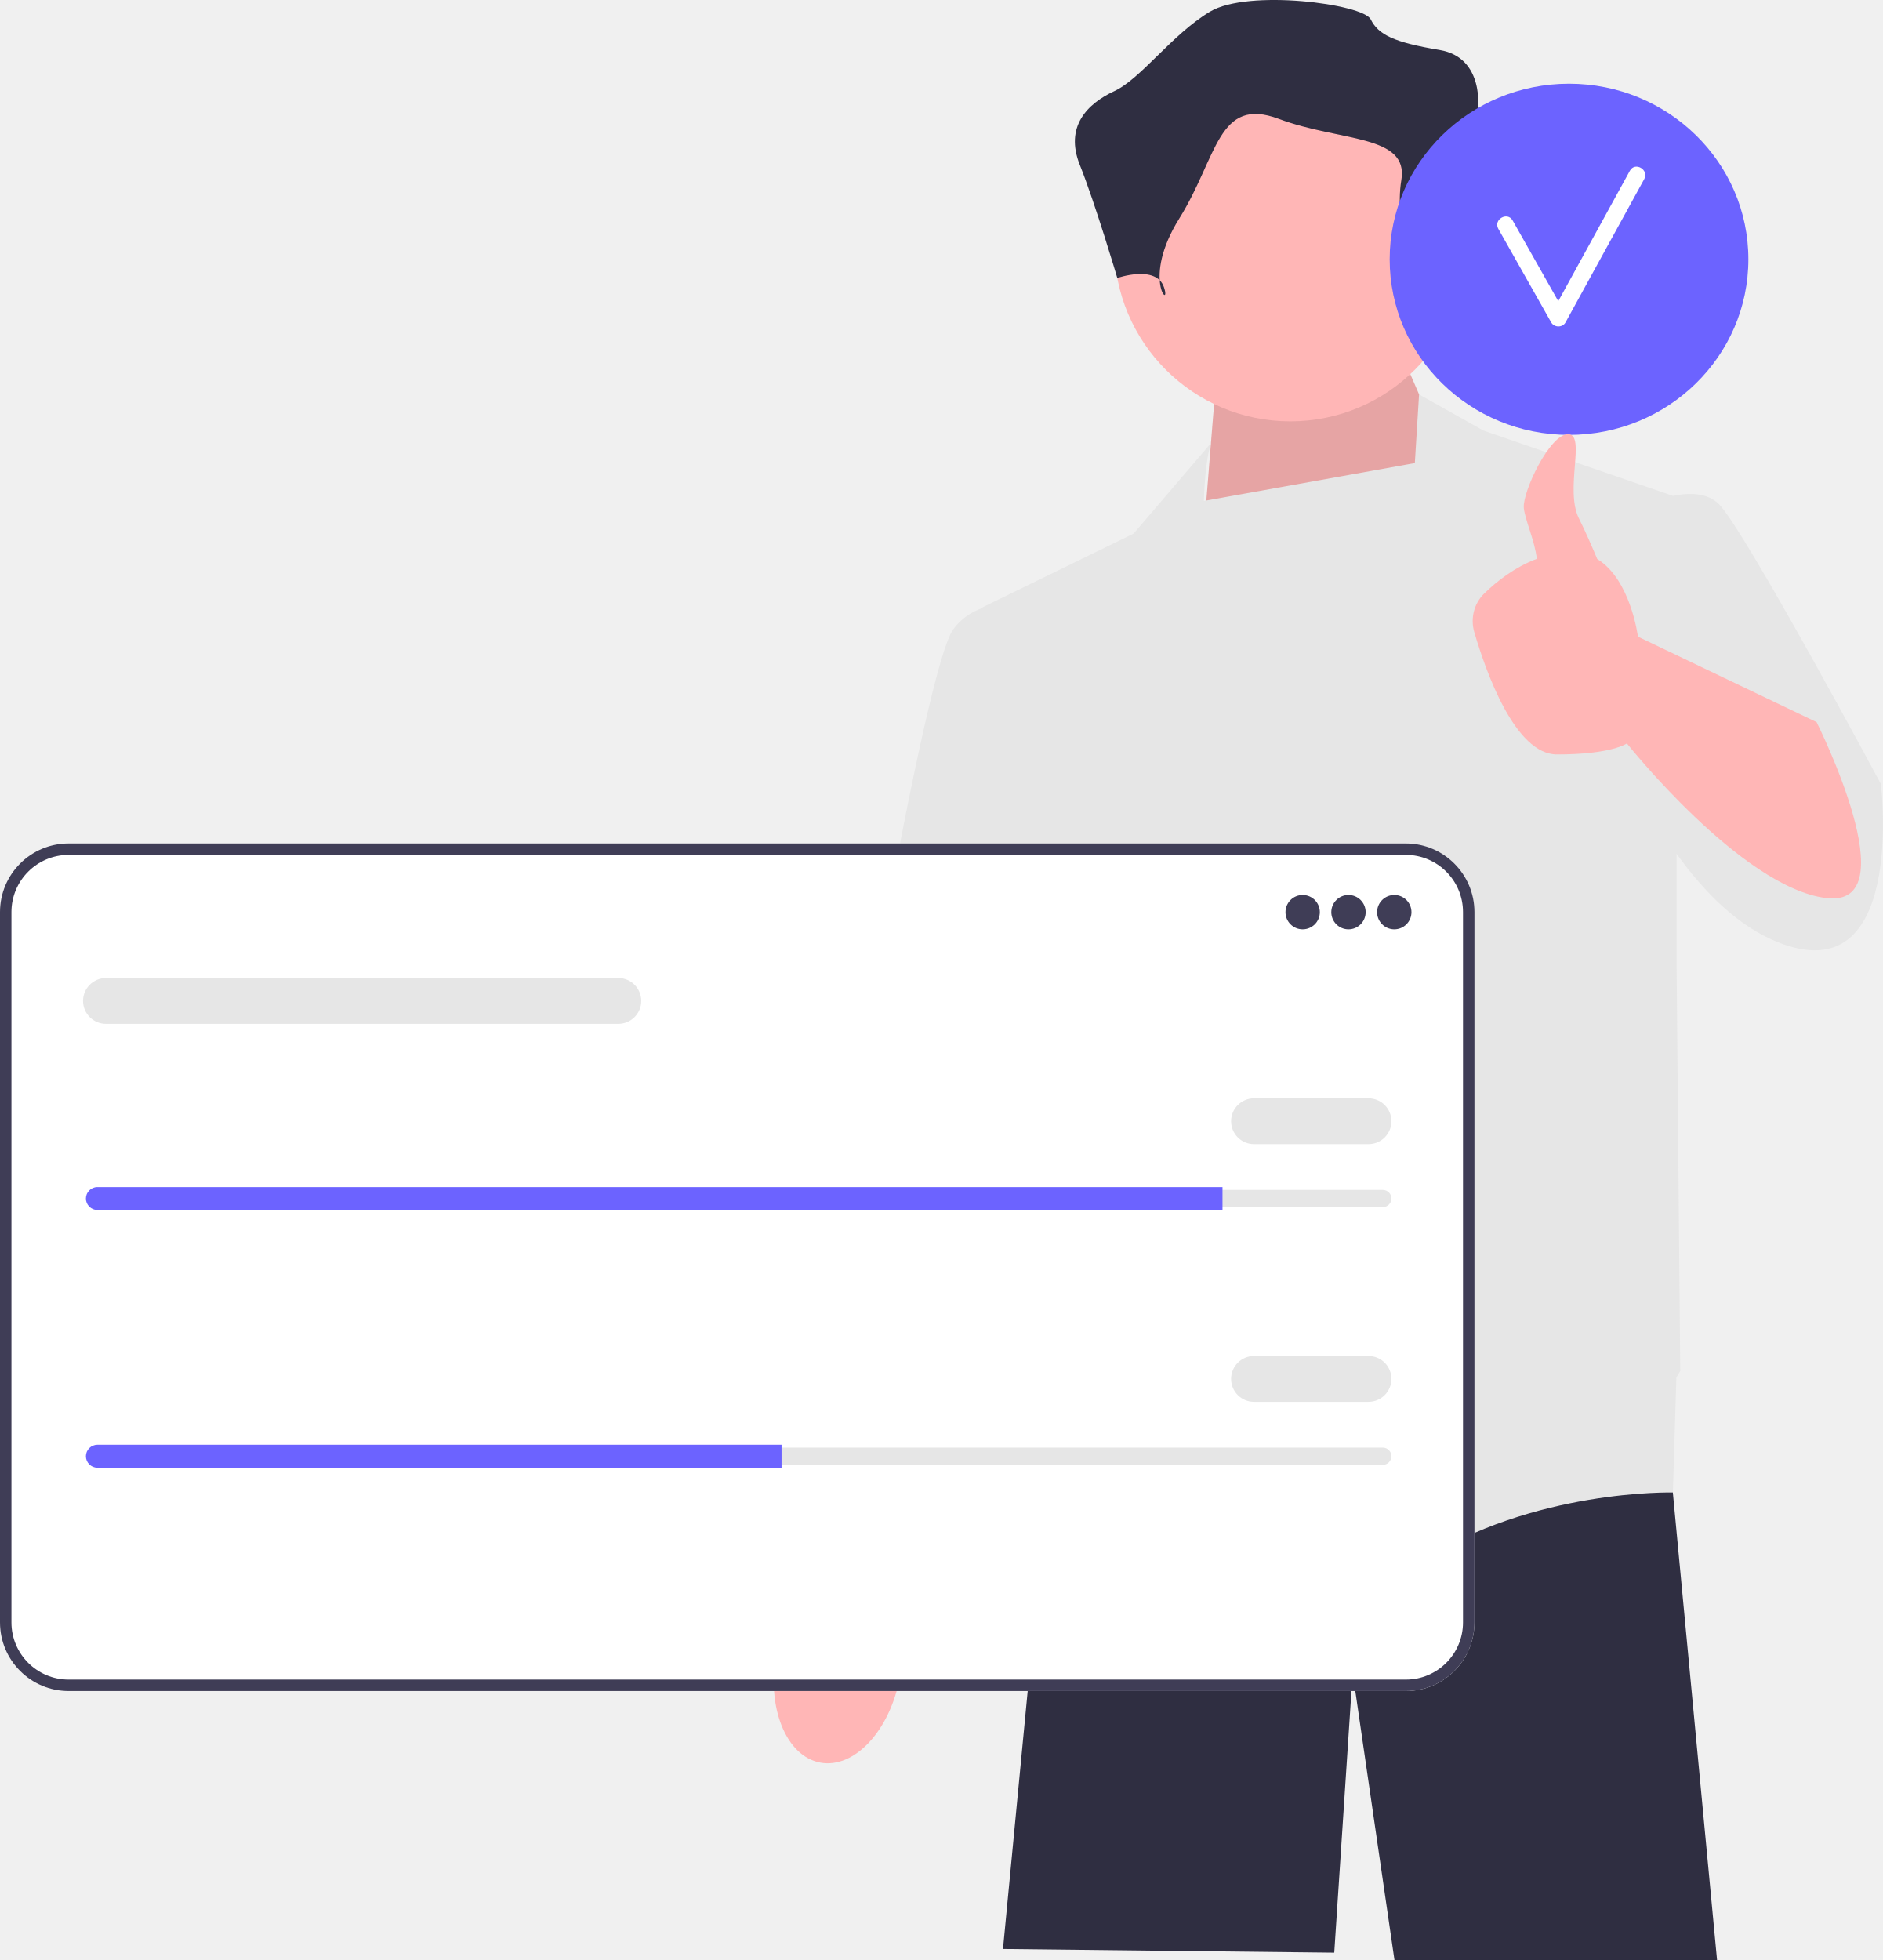
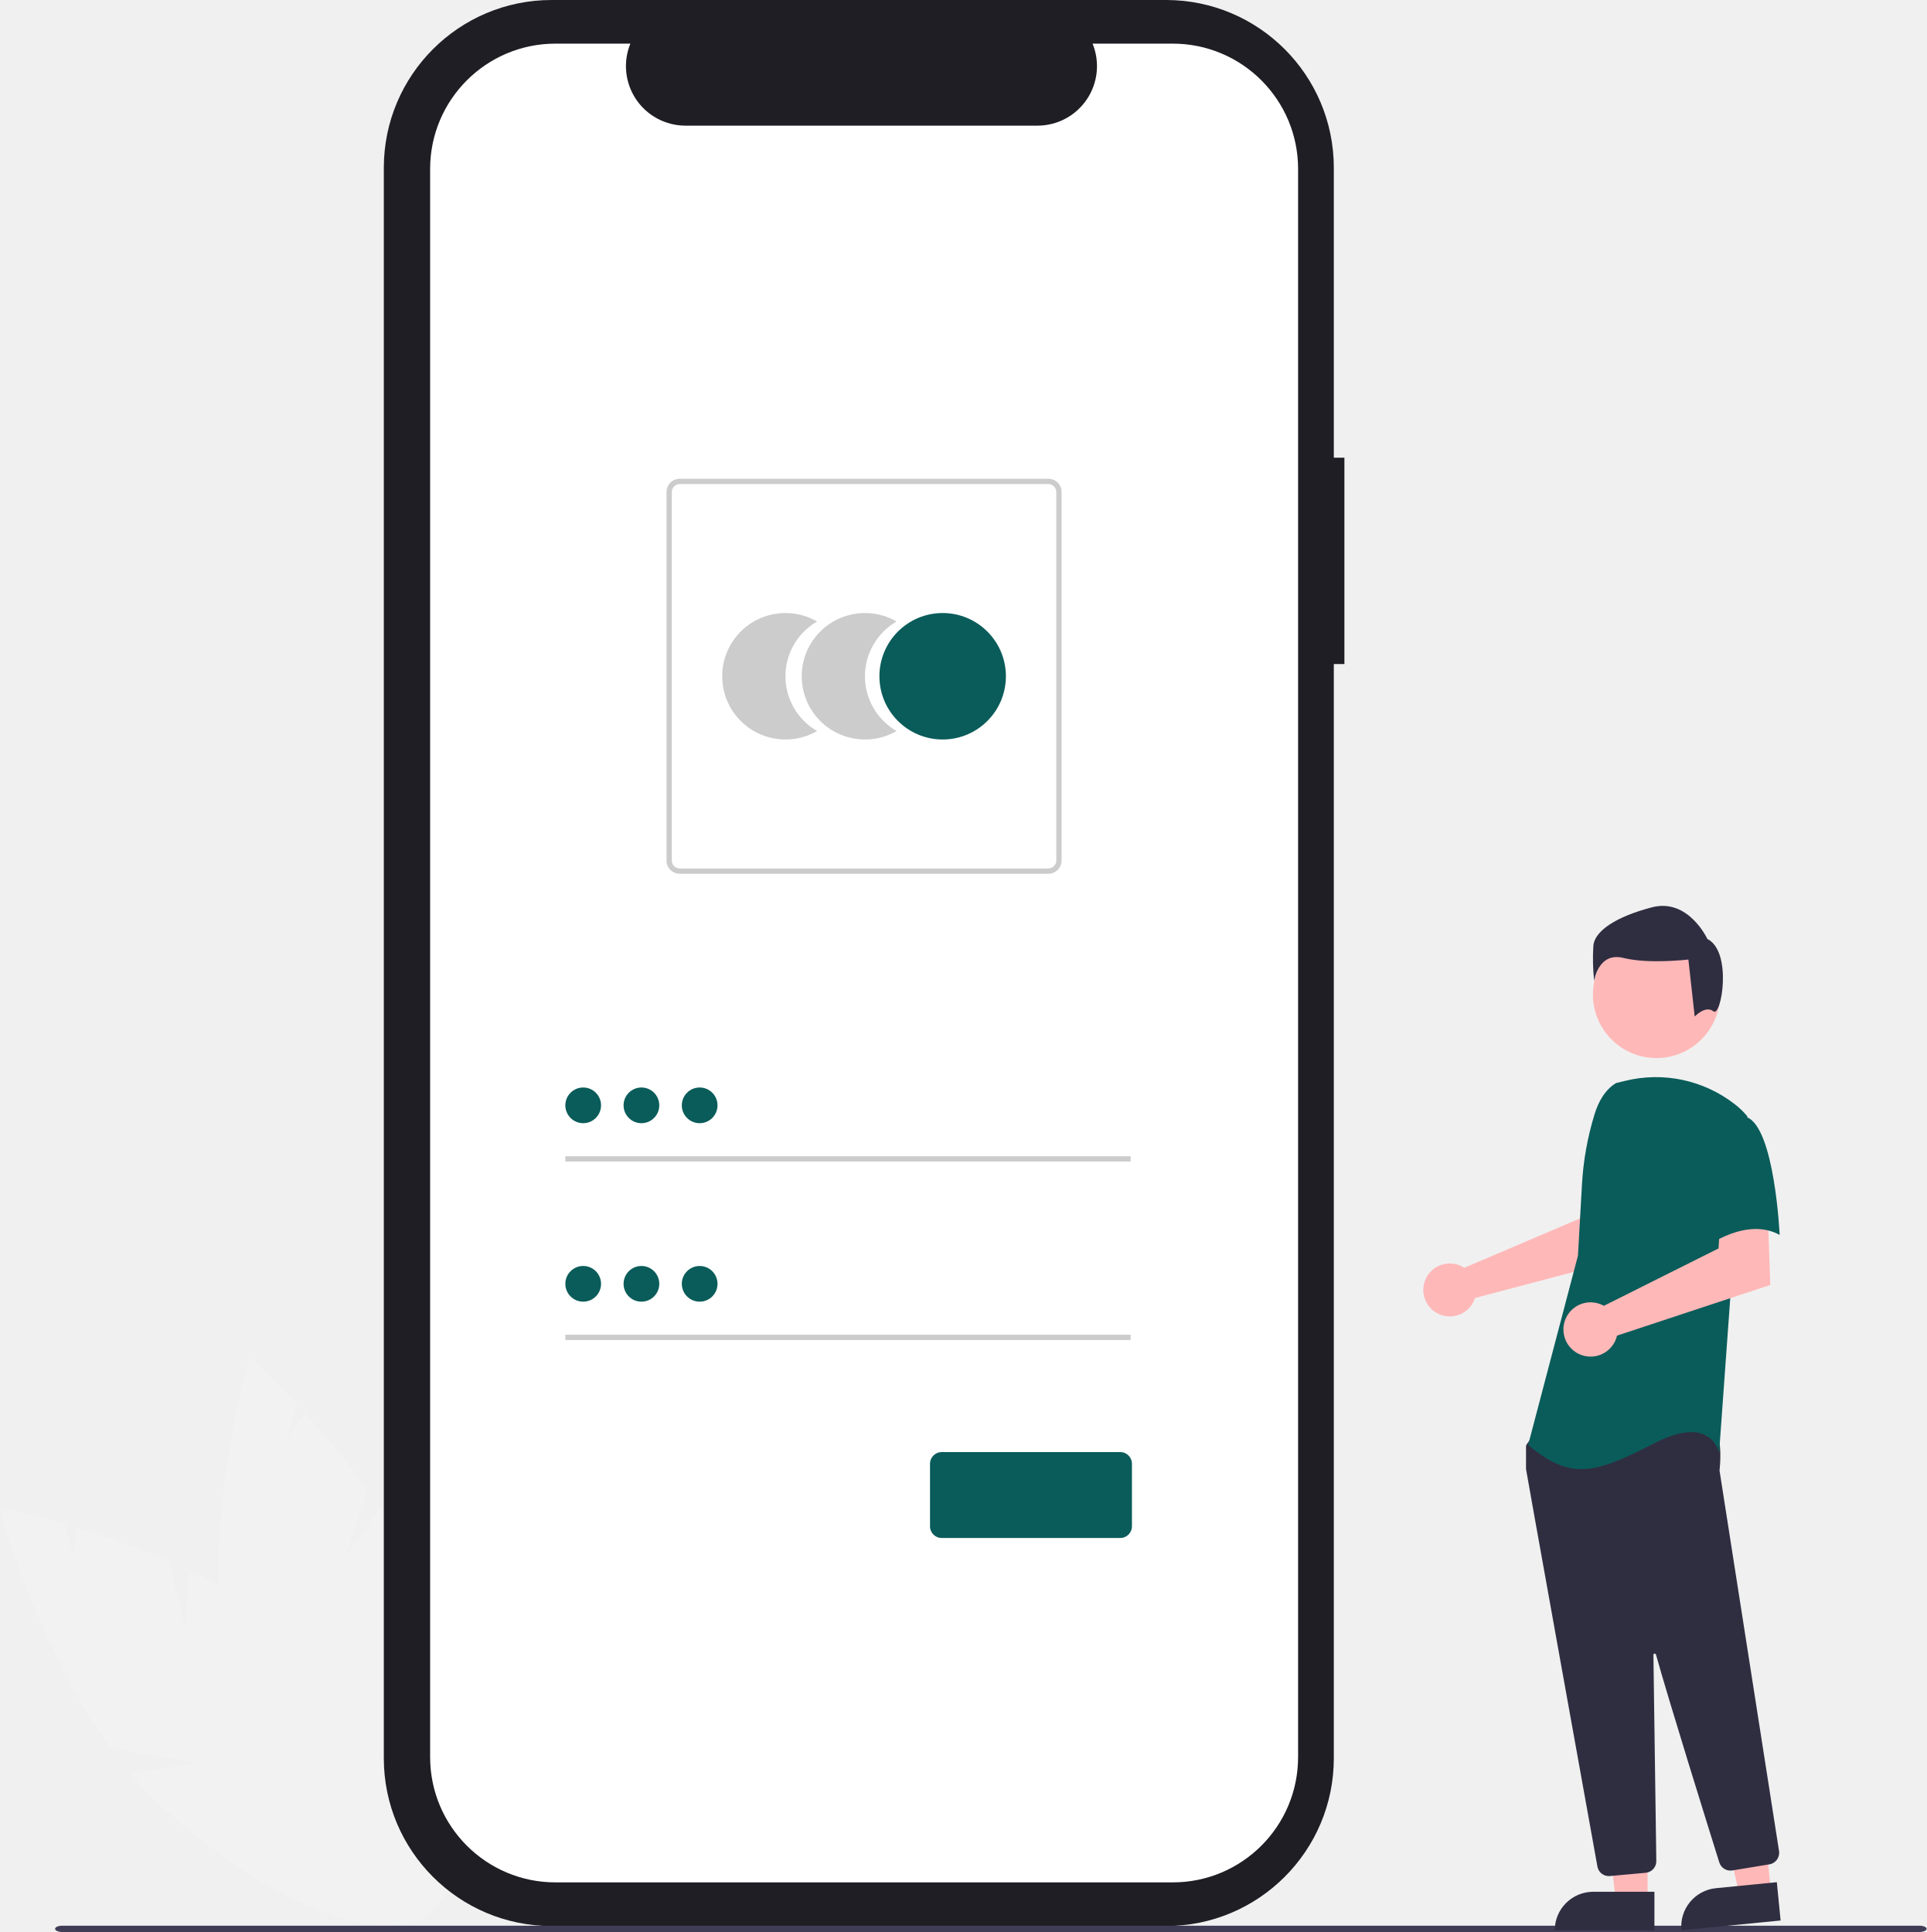
- <svg xmlns="http://www.w3.org/2000/svg" width="511.563" height="532.448" viewBox="0 0 511.563 532.448">
-   <polygon points="454.491 405.208 454.481 405.448 466.491 532.448 378.851 532.448 367.491 454.448 362.491 530.448 272.491 529.448 282.051 429.668 290.181 383.418 290.181 383.408 291.401 376.448 452.101 376.448 452.311 378.968 454.491 405.208" fill="#2f2e41" />
-   <path d="M222.883,478.831c9.282,1.691,18.96-8.762,21.618-23.348,1.163-6.385,.788-12.503-.78-17.506l1.423-8.408,23.883-113.109s43.98-87.975,43.979-103.248c-.001-15.273-12.722-22.763-12.722-22.763l-17.214,.161-53.983,131.847-9.722,97.43-1.573,13.367c-3.232,4.129-5.741,9.721-6.903,16.106-2.657,14.586,2.713,27.78,11.995,29.471Z" fill="#ffb6b6" />
-   <polygon points="397.991 135.948 381.991 98.948 329.991 107.948 326.491 151.48 397.991 135.948" fill="#ffb6b6" />
-   <polygon points="397.991 135.948 381.991 98.948 329.991 107.948 326.491 151.48 397.991 135.948" opacity=".1" />
-   <path d="M510.991,212.948s-37-69-44-76c-3.116-3.116-8.015-3.16-12.493-2.251l-51.507-17.749-17.458-9.809-1.15,18.662-57.315,10.287c.318-11.381,1.924-15.71,1.924-15.71l-21,24.569-41,20,.022,.18c-3.009,1.05-5.861,2.847-8.022,5.82-8,11-30,145-30,145l47,10,6.396-40.14,4.604,36.14,3.5,67.5s64,55,95,35,69-19,69-19l.948-31.288c.675-1.079,1.052-1.712,1.052-1.712l-1-110.984v-29.532c7.618,10.614,16.812,19.741,27.5,24.016,35,14,28-43,28-43Z" fill="#e6e6e6" />
-   <circle cx="350.556" cy="66.62" r="47.838" fill="#ffb6b6" />
-   <path d="M384.875,80.139s4.16-14.56,13.52-13.52c9.36,1.04,11.44-7.28,9.36-11.44-2.08-4.16-6.24-24.959-6.24-24.959,0,0,2.08-14.56-10.4-16.639-12.48-2.08-16.639-4.16-18.719-8.32-2.08-4.16-33.279-8.32-43.679-2.08-10.4,6.24-18.719,18.212-25.999,21.585-7.28,3.374-13.52,9.614-9.36,20.013,4.16,10.4,10.193,30.739,10.193,30.739,0,0,10.606-3.7,12.686,2.54,2.08,6.24-6.24-2.08,4.16-18.719,10.4-16.639,10.4-33.279,27.039-27.039,16.639,6.24,35.359,4.16,33.279,16.639-2.08,12.48,4.16,31.199,4.16,31.199Z" fill="#2f2e41" />
-   <g>
-     <path d="M381.949,459.384H18.633c-10.275,0-18.633-8.359-18.633-18.633V247.758c0-10.274,8.359-18.633,18.633-18.633H381.949c10.275,0,18.633,8.359,18.633,18.633v192.993c0,10.274-8.359,18.633-18.633,18.633Z" fill="#fff" />
-     <path d="M381.949,459.384H18.633c-10.275,0-18.633-8.359-18.633-18.633V247.758c0-10.274,8.359-18.633,18.633-18.633H381.949c10.275,0,18.633,8.359,18.633,18.633v192.993c0,10.274-8.359,18.633-18.633,18.633ZM18.633,232.236c-8.558,0-15.522,6.963-15.522,15.522v192.993c0,8.558,6.963,15.522,15.522,15.522H381.949c8.558,0,15.522-6.963,15.522-15.522V247.758c0-8.558-6.963-15.522-15.522-15.522H18.633Z" fill="#3f3d56" />
-     <circle cx="353.908" cy="247.794" r="4.667" fill="#3f3d56" />
-     <circle cx="366.355" cy="247.794" r="4.667" fill="#3f3d56" />
-     <circle cx="378.801" cy="247.794" r="4.667" fill="#3f3d56" />
-     <path d="M26.449,323.251c-1.287,0-2.334,1.047-2.334,2.334,0,.627,.242,1.208,.682,1.636,.444,.454,1.025,.697,1.652,.697H375.69c1.287,0,2.334-1.047,2.334-2.334,0-.627-.242-1.208-.682-1.636-.444-.454-1.025-.697-1.652-.697H26.449Z" fill="#e6e6e6" />
-     <path d="M332.127,322.473v6.223H26.449c-.856,0-1.634-.342-2.194-.918-.576-.56-.918-1.338-.918-2.194,0-1.711,1.4-3.112,3.112-3.112H332.127Z" fill="#6c63ff" />
-     <path d="M371.8,310.805h-31.116c-3.431,0-6.223-2.791-6.223-6.223s2.792-6.223,6.223-6.223h31.116c3.431,0,6.223,2.791,6.223,6.223s-2.792,6.223-6.223,6.223Z" fill="#e6e6e6" />
-     <path d="M167.99,278.133H28.782c-3.431,0-6.223-2.791-6.223-6.223s2.792-6.223,6.223-6.223H167.99c3.431,0,6.223,2.791,6.223,6.223s-2.792,6.223-6.223,6.223Z" fill="#e6e6e6" />
-     <path d="M26.449,393.262c-1.287,0-2.334,1.047-2.334,2.334,0,.627,.242,1.208,.682,1.636,.444,.454,1.025,.697,1.652,.697H375.69c1.287,0,2.334-1.047,2.334-2.334,0-.627-.242-1.208-.682-1.636-.444-.454-1.025-.697-1.652-.697H26.449Z" fill="#e6e6e6" />
-     <path d="M212.33,392.485v6.223H26.449c-.856,0-1.634-.342-2.194-.918-.576-.56-.918-1.338-.918-2.194,0-1.711,1.4-3.112,3.112-3.112H212.33Z" fill="#6c63ff" />
-     <path d="M371.8,380.816h-31.116c-3.431,0-6.223-2.791-6.223-6.223s2.792-6.223,6.223-6.223h31.116c3.431,0,6.223,2.791,6.223,6.223s-2.792,6.223-6.223,6.223Z" fill="#e6e6e6" />
-   </g>
-   <g>
-     <ellipse cx="426.274" cy="70.441" rx="48.726" ry="47.7" fill="#6c63ff" />
-     <path d="M442.811,46.381c-6.487,11.812-12.974,23.624-19.461,35.437-4.134-7.305-8.246-14.623-12.391-21.922-1.431-2.521-5.325-.254-3.89,2.274,4.804,8.461,9.559,16.951,14.364,25.413,.821,1.447,3.077,1.48,3.89,0,7.126-12.976,14.252-25.951,21.378-38.927,1.396-2.543-2.492-4.818-3.89-2.274Z" fill="#fff" />
-   </g>
-   <path d="M493.538,196.172l-48.547-23.223s-1.95-15.544-11.054-21.088c-1.548-3.692-3.329-7.749-4.946-10.963-4-7.949,2-22.949-3-22.949s-12.391,15.775-12,20c.3,3.243,2.981,8.905,3.534,13.861-6.097,2.299-11.016,6.241-14.25,9.379-2.799,2.716-3.838,6.768-2.745,10.511,3.169,10.847,11.092,33.249,22.46,33.249,15,0,19-3,19-3,0,0,31,39,54,42s-2.453-47.777-2.453-47.777Z" fill="#ffb6b6" />
+ <svg xmlns="http://www.w3.org/2000/svg" data-name="Layer 1" width="744.848" height="747.077" viewBox="0 0 744.848 747.077">
+   <path id="fa3b9e12-7275-481e-bee9-64fd9595a50d-639" data-name="Path 1" d="M299.205,705.809l-6.56-25.872a335.967,335.967,0,0,0-35.643-12.788l-.828,12.024-3.358-13.247c-15.021-4.294-25.24-6.183-25.24-6.183s13.8,52.489,42.754,92.617l33.734,5.926-26.207,3.779a135.926,135.926,0,0,0,11.719,12.422c42.115,39.092,89.024,57.028,104.773,40.06s-5.625-62.412-47.74-101.5c-13.056-12.119-29.457-21.844-45.875-29.5Z" transform="translate(-227.576 -76.46149)" fill="#f2f2f2" />
+   <path id="bde08021-c30f-4979-a9d8-cb90b72b5ca2-640" data-name="Path 2" d="M361.591,677.706l7.758-25.538a335.94,335.94,0,0,0-23.9-29.371l-6.924,9.865,3.972-13.076c-10.641-11.436-18.412-18.335-18.412-18.335s-15.315,52.067-11.275,101.384l25.815,22.51-24.392-10.312a135.919,135.919,0,0,0,3.614,16.694c15.846,55.234,46.731,94.835,68.983,88.451s27.446-56.335,11.6-111.569c-4.912-17.123-13.926-33.926-24.023-48.965Z" transform="translate(-227.576 -76.46149)" fill="#f2f2f2" />
+   <path id="b3ac2088-de9b-4f7f-bc99-0ed9705c1a9d-641" data-name="Path 22" d="M747.327,253.445h-4.092v-112.1a64.883,64.883,0,0,0-64.883-64.883H440.845a64.883,64.883,0,0,0-64.883,64.883v615a64.883,64.883,0,0,0,64.883,64.883H678.352a64.883,64.883,0,0,0,64.882-64.883v-423.105h4.092Z" transform="translate(-227.576 -76.46149)" fill="#1E1E24" />
+   <path id="b2715b96-3117-487c-acc0-20904544b5b7-642" data-name="Path 23" d="M680.97,93.335h-31a23.02,23.02,0,0,1-21.316,31.714H492.589a23.02,23.02,0,0,1-21.314-31.714H442.319a48.454,48.454,0,0,0-48.454,48.454v614.107a48.454,48.454,0,0,0,48.454,48.454H680.97a48.454,48.454,0,0,0,48.454-48.454h0V141.788a48.454,48.454,0,0,0-48.454-48.453Z" transform="translate(-227.576 -76.46149)" fill="#fff" />
+   <path id="b06d66ec-6c84-45dd-8c27-1263a6253192-643" data-name="Path 6" d="M531.234,337.965a24.437,24.437,0,0,1,12.23-21.174,24.45,24.45,0,1,0,0,42.345A24.434,24.434,0,0,1,531.234,337.965Z" transform="translate(-227.576 -76.46149)" fill="#ccc" />
+   <path id="e73810fe-4cf4-40cc-8c7c-ca544ce30bd4-644" data-name="Path 7" d="M561.971,337.965a24.436,24.436,0,0,1,12.23-21.174,24.45,24.45,0,1,0,0,42.345A24.434,24.434,0,0,1,561.971,337.965Z" transform="translate(-227.576 -76.46149)" fill="#ccc" />
+   <circle id="a4813fcf-056e-4514-bb8b-e6506f49341f" data-name="Ellipse 1" cx="364.434" cy="261.502" r="24.45" fill="#0a5c5a" />
+   <path id="bbe451c3-febc-41ba-8083-4c8307a2e73e-645" data-name="Path 8" d="M632.872,414.33h-142.5a5.123,5.123,0,0,1-5.117-5.117v-142.5a5.123,5.123,0,0,1,5.117-5.117h142.5a5.123,5.123,0,0,1,5.117,5.117v142.5A5.123,5.123,0,0,1,632.872,414.33Zm-142.5-150.686a3.073,3.073,0,0,0-3.07,3.07v142.5a3.073,3.073,0,0,0,3.07,3.07h142.5a3.073,3.073,0,0,0,3.07-3.07v-142.5a3.073,3.073,0,0,0-3.07-3.07Z" transform="translate(-227.576 -76.46149)" fill="#ccc" />
+   <rect id="bb28937d-932f-4fdf-befe-f406e51091fe" data-name="Rectangle 1" x="218.562" y="447.102" width="218.552" height="2.047" fill="#ccc" />
+   <circle id="fcef55fc-4968-45b2-93bb-1a1080c85fc7" data-name="Ellipse 2" cx="225.464" cy="427.42" r="6.902" fill="#0a5c5a" />
+   <rect id="ff33d889-4c74-4b91-85ef-b4882cc8fe76" data-name="Rectangle 2" x="218.562" y="516.118" width="218.552" height="2.047" fill="#ccc" />
+   <circle id="e8fa0310-b872-4adf-aedd-0c6eda09f3b8" data-name="Ellipse 3" cx="225.464" cy="496.437" r="6.902" fill="#0a5c5a" />
+   <path d="M660.69,671.172H591.622a4.505,4.505,0,0,1-4.5-4.5v-24.208a4.505,4.505,0,0,1,4.5-4.5h69.068a4.505,4.505,0,0,1,4.5,4.5v24.208A4.505,4.505,0,0,1,660.69,671.172Z" transform="translate(-227.576 -76.46149)" fill="#0a5c5a" />
+   <circle id="e12ee00d-aa4a-4413-a013-11d20b7f97f7" data-name="Ellipse 7" cx="247.978" cy="427.42" r="6.902" fill="#0a5c5a" />
+   <circle id="f58f497e-6949-45c8-be5f-eee2aa0f6586" data-name="Ellipse 8" cx="270.492" cy="427.42" r="6.902" fill="#0a5c5a" />
+   <circle id="b4d4939a-c6e6-4f4d-ba6c-e8b05485017d" data-name="Ellipse 9" cx="247.978" cy="496.437" r="6.902" fill="#0a5c5a" />
+   <circle id="aff120b1-519b-4e96-ac87-836aa55663de" data-name="Ellipse 10" cx="270.492" cy="496.437" r="6.902" fill="#0a5c5a" />
+   <path id="f1094013-1297-477a-ac57-08eac07c4bd5-646" data-name="Path 88" d="M969.642,823.539H251.656c-1.537,0-2.782-.546-2.782-1.218s1.245-1.219,2.782-1.219H969.642c1.536,0,2.782.546,2.782,1.219S971.178,823.539,969.642,823.539Z" transform="translate(-227.576 -76.46149)" fill="#3f3d56" />
+   <path d="M792.253,565.923a10.094,10.094,0,0,1,1.411.787l44.852-19.143,1.601-11.815,17.922-.11-1.059,27.098-59.2,15.656a10.608,10.608,0,0,1-.447,1.208,10.235,10.235,0,1,1-5.079-13.682Z" transform="translate(-227.576 -76.46149)" fill="#ffb8b8" />
+   <polygon points="636.98 735.021 624.72 735.021 618.888 687.733 636.982 687.734 636.98 735.021" fill="#ffb8b8" />
+   <path d="M615.963,731.518h23.644a0,0,0,0,1,0,0v14.887a0,0,0,0,1,0,0H601.076a0,0,0,0,1,0,0v0A14.887,14.887,0,0,1,615.963,731.518Z" fill="#2f2e41" />
+   <polygon points="684.66 731.557 672.459 732.759 662.018 686.271 680.025 684.497 684.66 731.557" fill="#ffb8b8" />
+   <path d="M891.686,806.128h23.644a0,0,0,0,1,0,0v14.887a0,0,0,0,1,0,0H876.799a0,0,0,0,1,0,0v0A14.887,14.887,0,0,1,891.686,806.128Z" transform="translate(-303.0087 15.2906) rotate(-5.62529)" fill="#2f2e41" />
+   <circle cx="640.393" cy="384.574" r="24.561" fill="#ffb8b8" />
+   <path d="M849.556,801.919a4.471,4.471,0,0,1-4.415-3.697c-6.346-35.226-27.088-150.405-27.584-153.596a1.427,1.427,0,0,1-.016-.222v-8.588a1.489,1.489,0,0,1,.279-.872l2.74-3.838a1.478,1.478,0,0,1,1.144-.625c15.622-.732,66.784-2.879,69.256.209h0c2.482,3.104,1.605,12.507,1.404,14.36l.01.193,22.985,146.995a4.512,4.512,0,0,1-3.715,5.135l-14.356,2.365a4.521,4.521,0,0,1-5.025-3.093c-4.44-14.188-19.329-61.918-24.489-80.387a.499.499,0,0,0-.98.139c.258,17.605.881,62.523,1.096,78.037l.023,1.671a4.518,4.518,0,0,1-4.093,4.536l-13.844,1.258C849.836,801.914,849.695,801.919,849.556,801.919Z" transform="translate(-227.576 -76.46149)" fill="#2f2e41" />
+   <path id="ae7af94f-88d7-4204-9f07-e3651de85c05-647" data-name="Path 99" d="M852.381,495.254c-4.286,2.548-6.851,7.23-8.323,11.995a113.681,113.681,0,0,0-4.884,27.159l-1.556,27.6-19.255,73.17c16.689,14.121,26.315,10.912,48.78-.639s25.032,3.851,25.032,3.851l4.492-62.258,6.418-68.032a30.164,30.164,0,0,0-4.861-4.674,49.658,49.658,0,0,0-42.442-8.995Z" transform="translate(-227.576 -76.46149)" fill="#0a5c5a" />
+   <path d="M846.127,580.7a10.526,10.526,0,0,1,1.501.704l44.348-22.197.736-12.026,18.294-1.261.98,27.413L852.72,592.932a10.496,10.496,0,1,1-6.593-12.232Z" transform="translate(-227.576 -76.46149)" fill="#ffb8b8" />
+   <path id="a6768b0e-63d0-4b31-8462-9b2e0b00f0fd-648" data-name="Path 101" d="M902.766,508.412c10.912,3.851,12.834,45.574,12.834,45.574-12.837-7.06-28.241,4.493-28.241,4.493s-3.209-10.912-7.06-25.032a24.53,24.53,0,0,1,5.134-23.106S891.854,504.558,902.766,508.412Z" transform="translate(-227.576 -76.46149)" fill="#0a5c5a" />
+   <path id="bfd7963f-0cf8-4885-9d3a-2c00bccda2e3-649" data-name="Path 102" d="M889.991,467.531c-3.06-2.448-7.235,2.002-7.235,2.002l-2.448-22.033s-15.301,1.833-25.093-.612-11.323,8.875-11.323,8.875a78.58,78.58,0,0,1-.306-13.771c.612-5.508,8.568-11.017,22.645-14.689S887.652,439.543,887.652,439.543C897.445,444.439,893.051,469.979,889.991,467.531Z" transform="translate(-227.576 -76.46149)" fill="#2f2e41" />
</svg>
